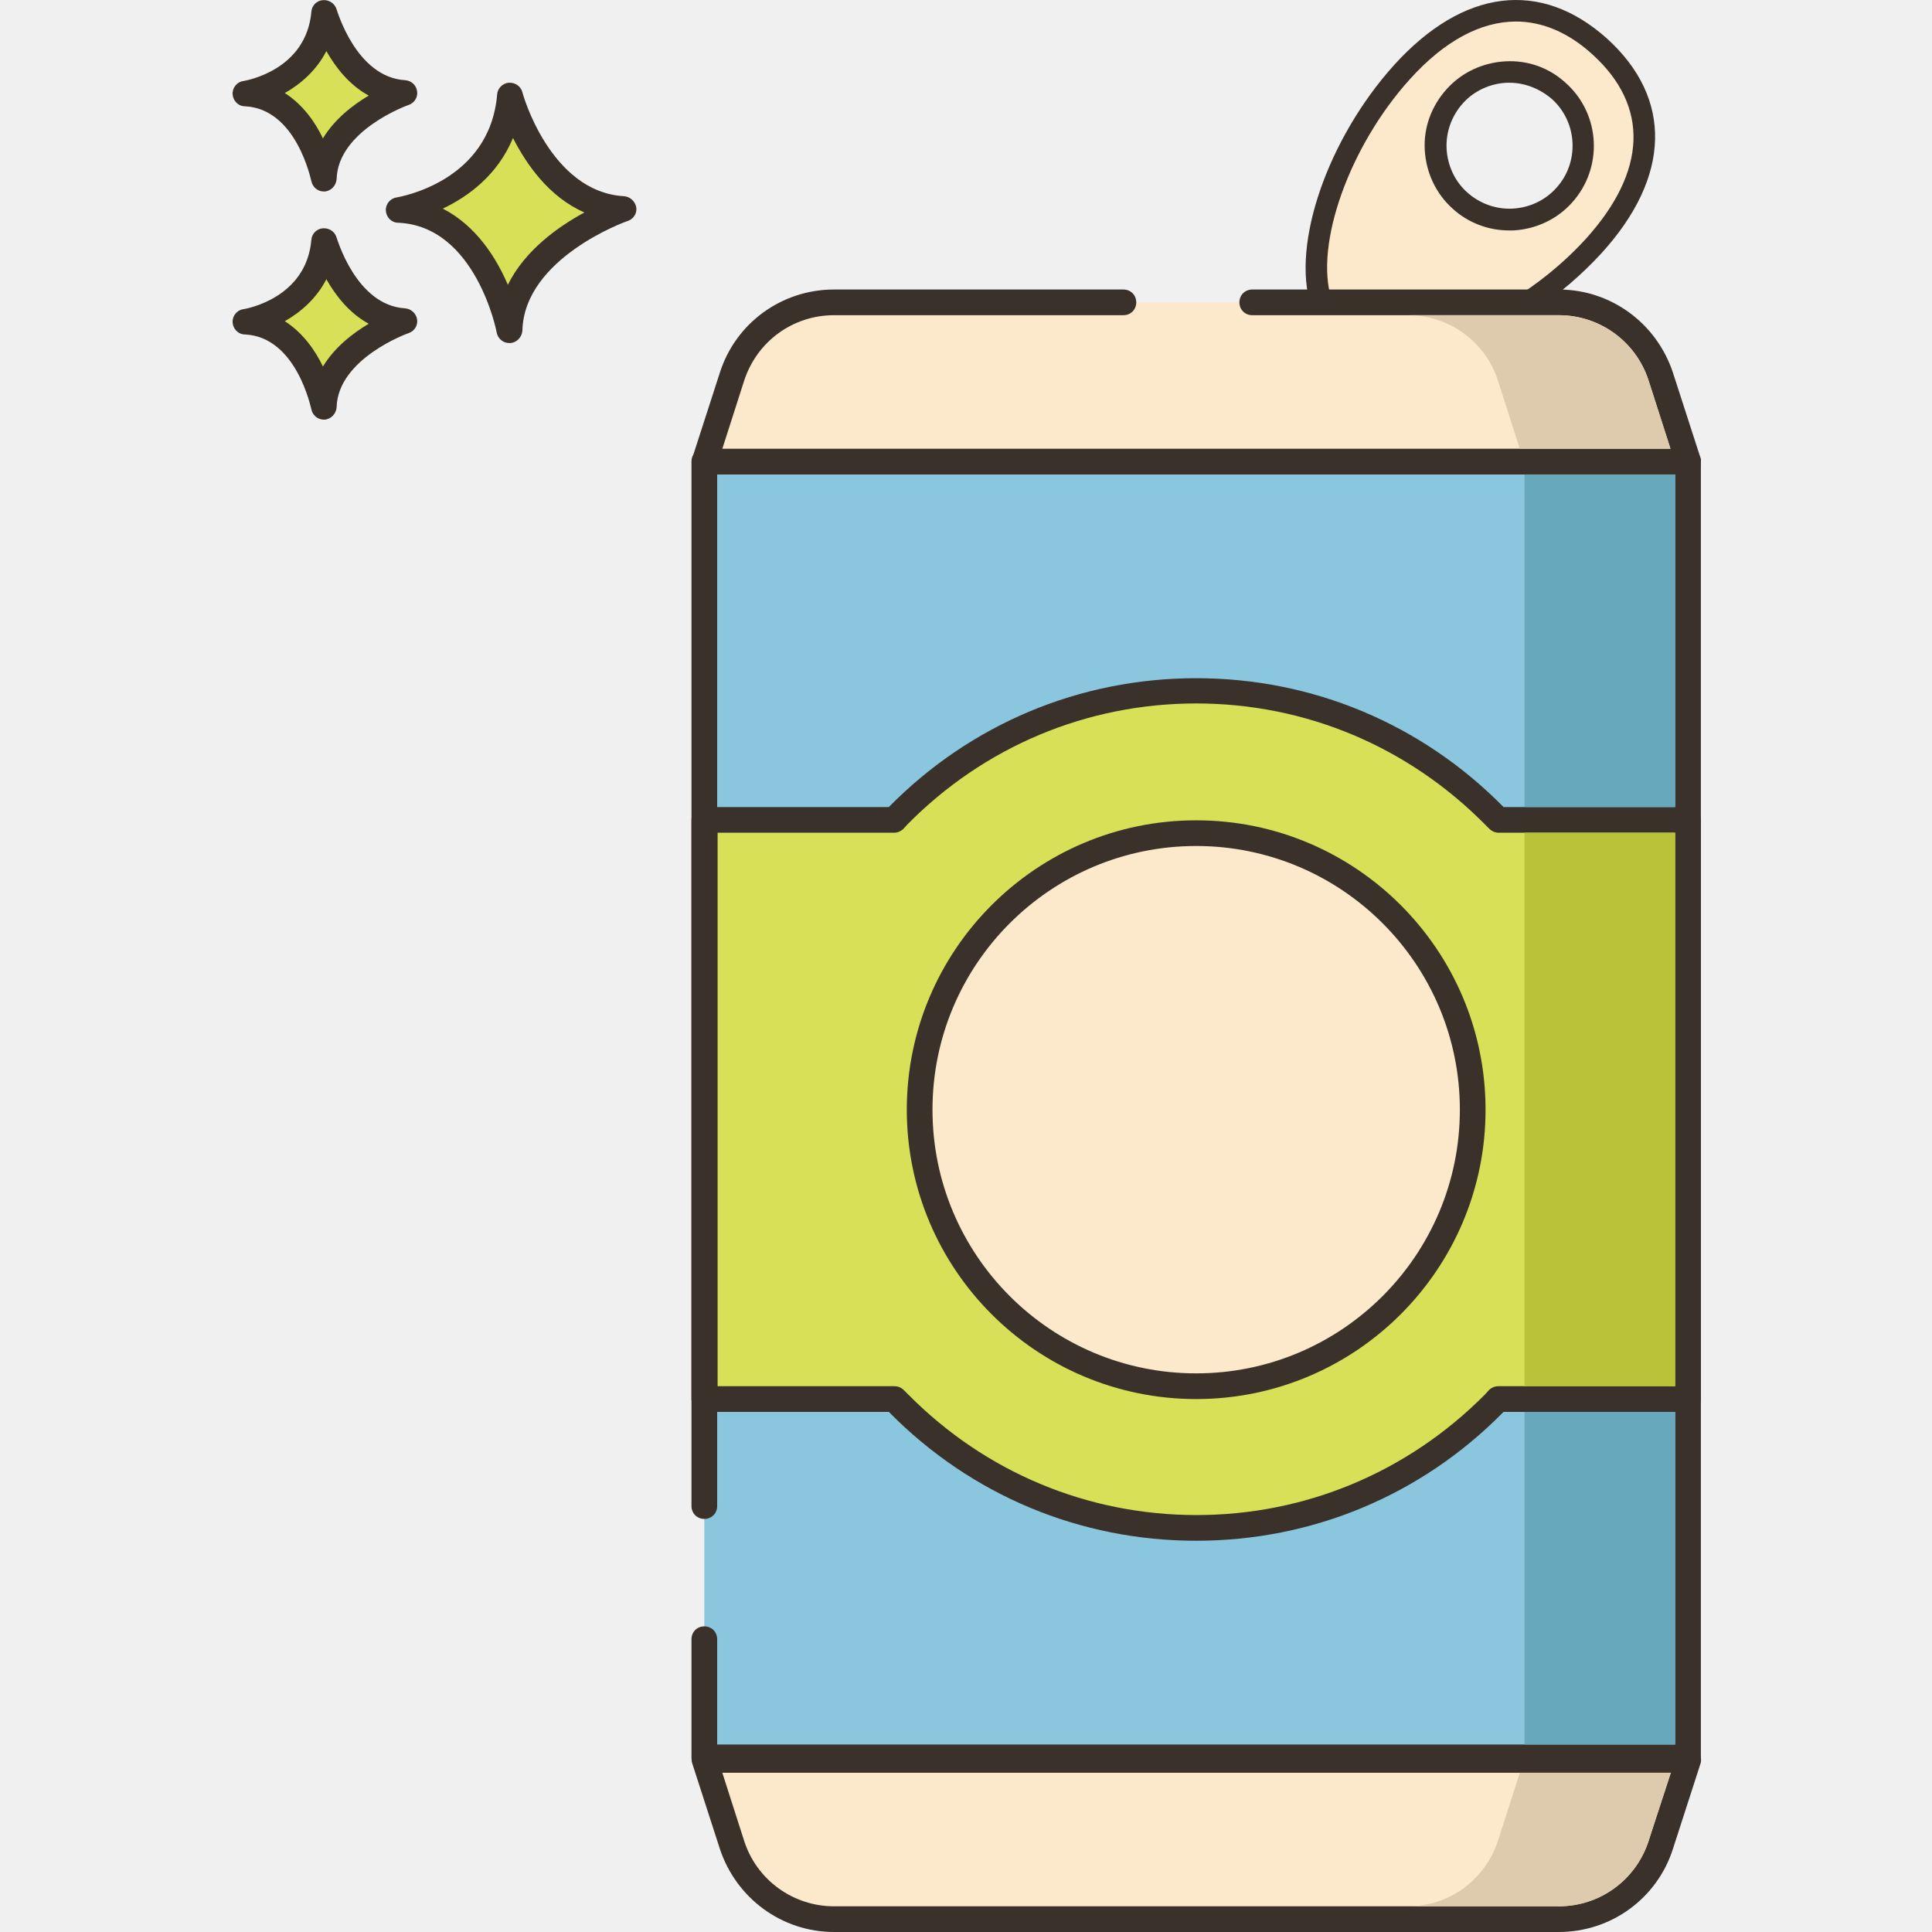
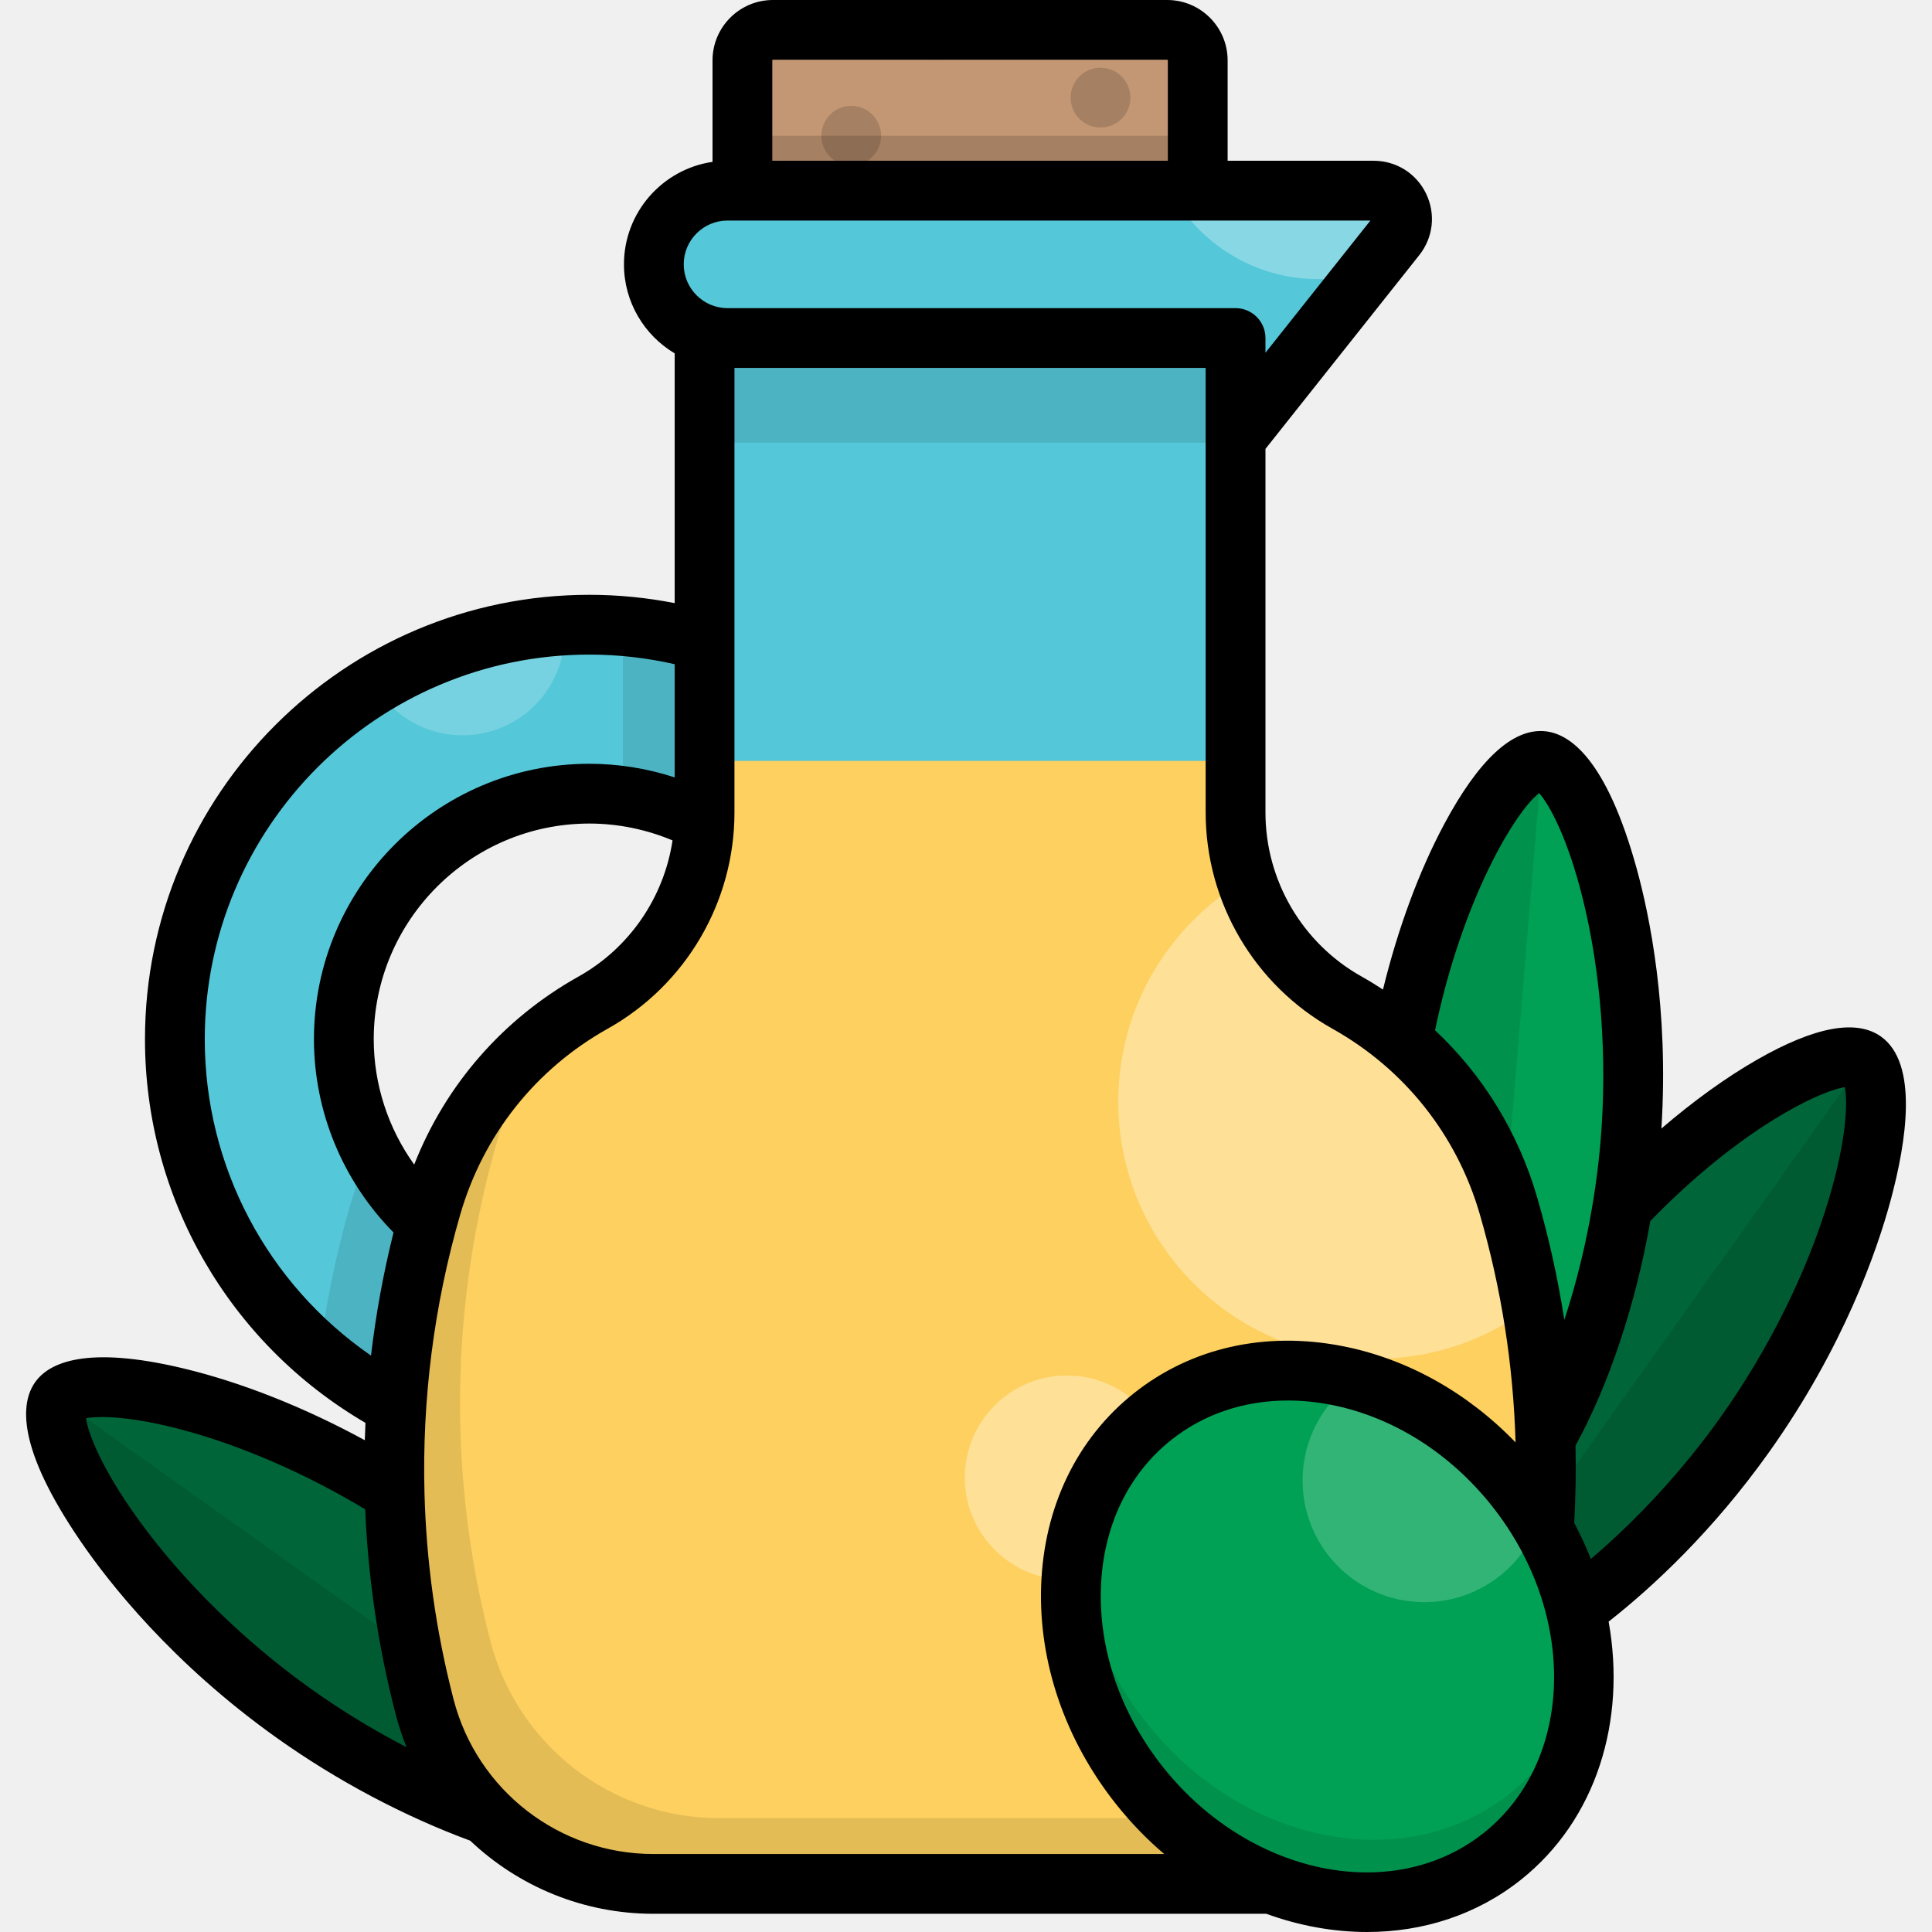
- <svg xmlns="http://www.w3.org/2000/svg" height="451pt" viewBox="-54 0 451 451.333" width="451pt">
-   <path d="m64.973 22.332c-1.898 23.102-26 26.801-26 26.801 20.699 1 25.898 28.102 25.898 28.102.402-19.402 26.602-28.402 26.602-28.402-19.699-1.199-26.5-26.5-26.5-26.5zm0 0" fill="#d7e057" />
-   <path d="m91.574 45.832c-17.203-1-23.703-24-23.703-24.301-.398-1.398-1.699-2.297-3.199-2.199-1.398.102-2.598 1.301-2.699 2.699-1.699 20.402-22.602 23.902-23.5 24.102-1.5.199-2.602 1.602-2.5 3.102.102 1.5 1.301 2.797 2.898 2.797 18.102.801 23 25.402 23 25.703.301 1.398 1.5 2.398 2.902 2.398h.301c1.5-.102 2.699-1.398 2.797-2.898.402-17 24.402-25.602 24.602-25.602 1.398-.5 2.199-1.801 2-3.199-.301-1.5-1.5-2.5-2.898-2.602zm-27.102 20.699c-2.699-6.297-7.398-13.797-15.199-17.797 5.898-2.801 12.801-7.801 16.398-16.5 3.102 6.098 8.402 13.797 16.699 17.398-6.098 3.301-13.898 8.801-17.898 16.898zm0 0" fill="#3a312a" />
-   <path d="m21.574 56.234c-1.402 16.398-18.402 18.898-18.402 18.898 14.602.699 18.301 19.898 18.301 19.898.301-13.699 18.801-20.098 18.801-20.098-13.902-.699-18.699-18.699-18.699-18.699zm0 0" fill="#d7e057" />
-   <path d="m40.473 72.031c-11.5-.699-15.898-16.398-16-16.5-.398-1.398-1.699-2.297-3.199-2.199-1.5.102-2.602 1.301-2.699 2.699-1.203 13.703-15.301 16.102-15.902 16.203-1.5.199-2.598 1.598-2.5 3.098.102 1.5 1.301 2.801 2.902 2.801 12.098.602 15.398 17.301 15.5 17.5.297 1.398 1.5 2.398 2.898 2.398h.199c1.5-.098 2.699-1.398 2.801-2.898.301-11.398 16.699-17.301 16.801-17.301 1.398-.5 2.199-1.801 2-3.199-.199-1.398-1.402-2.5-2.801-2.602zm-19.199 13.602c-1.801-3.801-4.699-7.898-8.902-10.602 3.703-2.098 7.402-5.297 9.703-9.797 2.098 3.699 5.297 7.898 9.898 10.398-3.699 2.199-8 5.5-10.699 10zm0 0" fill="#3a312a" />
-   <path d="m21.574 2.934c-1.402 16.398-18.402 18.898-18.402 18.898 14.602.699 18.301 19.902 18.301 19.902.301-13.703 18.801-20.102 18.801-20.102-13.902-.801-18.699-18.699-18.699-18.699zm0 0" fill="#d7e057" />
-   <path d="m40.473 18.734c-11.5-.703-15.898-16.402-16-16.5-.398-1.402-1.699-2.301-3.199-2.203-1.5.102-2.602 1.301-2.699 2.703-1.203 13.699-15.301 16.098-15.902 16.199-1.5.199-2.598 1.598-2.5 3.098.102 1.5 1.301 2.801 2.902 2.801 12.098.602 15.398 17.301 15.5 17.5.297 1.402 1.5 2.402 2.898 2.402h.199c1.5-.102 2.699-1.402 2.801-2.902.301-11.398 16.699-17.301 16.801-17.301 1.398-.5 2.199-1.797 2-3.199-.199-1.5-1.402-2.5-2.801-2.598zm-19.199 13.598c-1.801-3.801-4.699-7.898-8.902-10.598 3.703-2.102 7.402-5.301 9.703-9.801 2.098 3.699 5.297 7.898 9.898 10.398-3.699 2.199-8 5.5-10.699 10zm0 0" fill="#3a312a" />
-   <path d="m319.473 10.832c-12.398-11.199-29.199-12.801-46.199 6-14.199 15.602-23.301 39.602-18.902 53.699.902 2.902 2.402 5.301 4.402 7.203 9.098 8.297 27.801 3.5 43.801-7.203 5.598-3.797 10.898-8.199 15.398-13.098 17.199-18.801 13.898-35.301 1.5-46.602zm-8.301 34.902c-6.398 7.098-17.301 7.598-24.398 1.199-7.102-6.402-7.602-17.301-1.199-24.402 6.398-7.098 17.297-7.598 24.398-1.199 7.102 6.402 7.602 17.301 1.199 24.402zm0 0" fill="#fce8cb" />
-   <path d="m271.371 84.531c-5.5 0-10.5-1.398-14.199-4.797-2.301-2.102-4.098-4.902-5.098-8.301-4.602-14.5 4-39.102 19.398-56.199 16.199-17.902 34.301-20.102 49.801-6.203 15.398 14 14.898 32.301-1.301 50.102-4.5 4.898-9.898 9.602-15.801 13.5-10.301 6.898-22.5 11.898-32.801 11.898zm28.602-79.5c-8.199 0-16.699 4.5-24.801 13.5-14.098 15.602-22.301 38.602-18.301 51.301.801 2.5 2.102 4.602 3.703 6.102 7.398 6.699 24.199 3.699 40.797-7.402 5.602-3.699 10.703-8.098 14.902-12.699 14.301-15.801 14.898-31 1.598-43.098-5.699-5.203-11.797-7.703-17.898-7.703zm-1.602 48.801c-4.898 0-9.598-1.801-13.199-5.098-3.898-3.5-6.199-8.402-6.5-13.703-.301-5.297 1.602-10.297 5.102-14.199 3.5-3.898 8.398-6.199 13.699-6.5 5.301-.301 10.301 1.5 14.199 5.102 8.102 7.301 8.699 19.801 1.402 27.898-3.5 3.902-8.402 6.199-13.703 6.5-.297 0-.598 0-1 0zm.102-34.5c-.199 0-.5 0-.699 0-3.902.199-7.602 1.902-10.199 4.801-2.602 2.898-4 6.699-3.801 10.602.199 3.898 1.898 7.598 4.801 10.199 2.898 2.598 6.699 4 10.598 3.801 3.902-.203 7.602-1.902 10.199-4.801 5.5-6 5-15.402-1-20.801-2.797-2.398-6.297-3.801-9.898-3.801zm0 0" fill="#3a312a" />
-   <path d="m110.371 107.832h229.801v302.699h-229.801zm0 0" fill="#8ac6dd" />
-   <path d="m340.172 104.832h-229.801c-1.699 0-3 1.301-3 3v244c0 1.699 1.301 3 3 3 1.703 0 3-1.301 3-3v-241h223.801v296.699h-223.801v-24.598c0-1.699-1.297-3-3-3-1.699 0-3 1.301-3 3v27.598c0 1.703 1.301 3 3 3h229.801c1.699 0 3-1.297 3-3v-302.699c0-1.699-1.301-3-3-3zm0 0" fill="#3a312a" />
-   <path d="m333.871 88.031c-3.297-10.398-13-17.398-23.898-17.398h-169.301c-10.898 0-20.5 7-23.898 17.398l-6.402 19.801h229.801zm0 0" fill="#fce8cb" />
-   <path d="m343.074 106.934-6.402-19.801c-3.801-11.602-14.5-19.5-26.699-19.5h-71.602c-1.699 0-3 1.301-3 3 0 1.699 1.301 3 3 3h71.602c9.602 0 18.102 6.199 21 15.301l5.102 15.898h-221.5l5.098-15.898c3-9.199 11.402-15.301 21-15.301h67.602c1.699 0 3-1.301 3-3 0-1.699-1.301-3-3-3h-67.602c-12.199 0-23 7.801-26.699 19.5l-6.398 19.801c-.301.898-.102 1.898.398 2.699.5.801 1.5 1.199 2.398 1.199h229.801c1 0 1.902-.5 2.402-1.199.5-.699.797-1.801.5-2.699zm0 0" fill="#3a312a" />
-   <path d="m110.371 411.133 6.402 19.801c3.301 10.398 13 17.398 23.898 17.398h169.301c10.898 0 20.5-7 23.898-17.398l6.402-19.801zm0 0" fill="#fce8cb" />
-   <path d="m342.672 409.332c-.598-.801-1.5-1.199-2.398-1.199h-229.902c-1 0-1.898.5-2.398 1.199-.602.801-.699 1.801-.398 2.699l6.398 19.801c3.801 11.602 14.5 19.5 26.699 19.5h169.301c12.199 0 23-7.801 26.699-19.5l6.402-19.801c.297-.898.098-1.898-.402-2.699zm-11.699 20.699c-3 9.203-11.398 15.301-21 15.301h-169.301c-9.598 0-18.098-6.199-21-15.301l-5.098-15.898h221.598zm0 0" fill="#3a312a" />
-   <path d="m295.871 191.531c-.297-.297-.5-.598-.797-.797-17.703-18.102-42.402-29.301-69.801-29.301-27.402 0-52 11.199-69.801 29.301-.301.297-.5.5-.801.797h-44.301v135.301h44.301c.402.402.699.801 1.102 1.102 17.699 17.898 42.301 29 69.5 29 27.199 0 51.699-11.102 69.5-29 .398-.402.699-.699 1.098-1.102h44.301v-135.301zm0 0" fill="#d7e057" />
-   <path d="m340.172 188.531h-43.098c-19.102-19.398-44.602-30.098-71.801-30.098-27.199 0-52.699 10.699-71.801 30.098h-43.102c-1.699 0-3 1.301-3 3v135.301c0 1.699 1.301 3 3 3h43.102c.102.102.199.199.199.199 19.102 19.301 44.5 29.902 71.602 29.902 27.098 0 52.5-10.602 71.5-29.801.098-.102.199-.199.301-.301h43.098c1.699 0 3-1.301 3-3v-135.301c0-1.598-1.301-3-3-3zm-3 135.301h-41.301c-.797 0-1.598.301-2.199.902-.301.297-.598.699-1 1.098-18 18.102-41.898 28.102-67.301 28.102-25.5 0-49.398-10-67.398-28.199-.301-.301-.699-.703-1-1-.602-.602-1.398-.902-2.199-.902h-41.301v-129.301h41.301c.801 0 1.598-.398 2.199-1 .199-.297.5-.5.699-.797 18-18.301 42-28.402 67.602-28.402 25.598 0 49.598 10.102 67.699 28.5.199.199.398.402.699.699.602.602 1.402 1 2.199 1h41.301zm0 0" fill="#3a312a" />
-   <path d="m289.148 248.879c-5.715-35.215-38.898-59.133-74.113-53.418-35.219 5.715-59.133 38.898-53.418 74.117 5.715 35.215 38.898 59.133 74.113 53.418 35.219-5.715 59.137-38.898 53.418-74.117zm0 0" fill="#fce8cb" />
-   <path d="m225.273 191.633c-37.301 0-67.602 30.301-67.602 67.602 0 37.297 30.301 67.598 67.602 67.598 37.301 0 67.598-30.301 67.598-67.598 0-37.301-30.297-67.602-67.598-67.602zm0 129.199c-34 0-61.602-27.598-61.602-61.598s27.602-61.602 61.602-61.602 61.598 27.602 61.598 61.602-27.598 61.598-61.598 61.598zm0 0" fill="#3a312a" />
-   <path d="m301.973 329.832h35.199v77.699h-35.199zm0 0" fill="#68a8bc" />
-   <path d="m301.973 110.832h35.199v77.699h-35.199zm0 0" fill="#68a8bc" />
-   <path d="m330.973 88.934c-3-9.199-11.398-15.301-21-15.301h-35.199c9.598 0 18.098 6.199 21 15.301l5.098 15.898h35.203zm0 0" fill="#decaad" />
-   <path d="m300.871 414.133-5.098 15.898c-3 9.102-11.402 15.301-21 15.301h35.199c9.602 0 18.102-6.199 21-15.301l5.102-15.898zm0 0" fill="#decaad" />
-   <path d="m301.973 194.531h35.199v129.301h-35.199zm0 0" fill="#b9c239" />
+ <svg xmlns="http://www.w3.org/2000/svg" version="1.1" id="Layer_1" x="0px" y="0px" viewBox="0 0 511.999 511.999" style="enable-background:new 0 0 511.999 511.999;" xml:space="preserve">
+   <path style="fill:#006539;" d="M114.847,402.341c44.53,31.692,68.45,74.496,62.198,83.279c-6.251,8.784-54.529,0.206-99.06-31.485  c-44.531-31.692-68.45-74.496-62.198-83.279C22.039,362.073,70.317,370.651,114.847,402.341z" />
+   <path style="opacity:0.1;enable-background:new    ;" d="M177.046,485.622c-6.251,8.784-54.529,0.206-99.06-31.485  c-44.531-31.692-68.45-74.496-62.198-83.279L177.046,485.622z" />
+   <path style="fill:#006539;" d="M410.599,343.344c31.692-44.53,74.496-68.45,83.279-62.198c8.784,6.251,0.206,54.53-31.485,99.06  c-31.692,44.531-74.496,68.449-83.279,62.198C370.33,436.152,378.907,387.875,410.599,343.344z" />
+   <path style="opacity:0.1;enable-background:new    ;" d="M493.878,281.145c8.784,6.251,0.206,54.53-31.485,99.06  c-31.692,44.531-74.496,68.45-83.279,62.198L493.878,281.145z" />
+   <path style="fill:#00A155;" d="M432.069,302.927c-4.542,54.467-29.157,96.876-39.901,95.979  c-10.744-0.896-27.993-46.796-23.451-101.263c4.542-54.467,29.157-96.876,39.901-95.979  C419.362,202.559,436.612,248.459,432.069,302.927z" />
+   <path style="opacity:0.1;enable-background:new    ;" d="M392.168,398.906c-10.744-0.896-27.993-46.796-23.451-101.263  c4.542-54.467,29.157-96.876,39.901-95.979L392.168,398.906z" />
+   <path id="SVGCleanerId_0" style="fill:#54C7D8;" d="M156.189,385.243c-60.569,0-109.846-49.277-109.846-109.846  S95.62,165.551,156.189,165.551s109.846,49.277,109.846,109.846S216.757,385.243,156.189,385.243z M156.189,210.33  c-35.878,0-65.067,29.189-65.067,65.067s29.189,65.067,65.067,65.067s65.067-29.189,65.067-65.067S192.067,210.33,156.189,210.33z" />
+   <g>
+     <path id="SVGCleanerId_0_1_" style="fill:#54C7D8;" d="M156.189,385.243c-60.569,0-109.846-49.277-109.846-109.846   S95.62,165.551,156.189,165.551s109.846,49.277,109.846,109.846S216.757,385.243,156.189,385.243z M156.189,210.33   c-35.878,0-65.067,29.189-65.067,65.067s29.189,65.067,65.067,65.067s65.067-29.189,65.067-65.067S192.067,210.33,156.189,210.33z" />
+   </g>
+   <path style="opacity:0.2;fill:#FFFFFF;enable-background:new    ;" d="M149.573,165.756c-18.344,1.095-35.492,6.705-50.336,15.742  c4.706,7.997,13.396,13.366,23.345,13.366c14.953,0,27.075-12.122,27.075-27.074C149.658,167.105,149.624,166.428,149.573,165.756z" />
+   <path style="opacity:0.1;enable-background:new    ;" d="M165.078,165.911v45.041c31.685,4.35,56.178,31.583,56.178,64.445  c0,35.878-29.189,65.067-65.067,65.067c-25.17,0-47.032-14.375-57.848-35.337c-2.255,4.628-4.149,9.455-5.602,14.466l0,0  c-3.728,12.864-6.397,25.957-8.019,39.151c19.225,16.509,44.201,26.5,71.47,26.5c60.569,0,109.846-49.277,109.846-109.846  C266.034,217.82,221.506,170.453,165.078,165.911z" />
+   <path style="fill:#C39774;" d="M317.412,73.97H196.745V16.007c0-4.466,3.62-8.087,8.087-8.087h104.492  c4.466,0,8.087,3.62,8.087,8.087V73.97H317.412z" />
+   <circle style="opacity:0.15;enable-background:new    ;" cx="225.584" cy="35.971" r="7.921" />
+   <path style="opacity:0.15;enable-background:new    ;" d="M240.123,7.921c0,4.374,3.546,7.921,7.921,7.921  c4.374,0,7.921-3.546,7.921-7.921H240.123z" />
+   <circle style="opacity:0.15;enable-background:new    ;" cx="291.644" cy="25.875" r="7.921" />
+   <rect x="196.742" y="35.971" style="opacity:0.15;enable-background:new    ;" width="120.671" height="37.999" />
+   <path style="fill:#54C7D8;" d="M327.436,215.317V70.054H186.722v145.264c0,20.905-11.297,40.176-29.537,50.388l0,0  c-20.793,11.641-36.169,30.998-42.802,53.886l0,0c-12.55,43.299-13.183,89.182-1.834,132.811l0,0  c7.177,27.59,32.086,46.848,60.594,46.848h167.875c28.509,0,53.417-19.258,60.594-46.848l0,0  c11.349-43.629,10.715-89.511-1.834-132.811l0,0c-6.633-22.888-22.009-42.244-42.802-53.886l0,0  C338.734,255.494,327.436,236.222,327.436,215.317z" />
+   <rect x="186.72" y="70.052" style="opacity:0.1;enable-background:new    ;" width="140.716" height="47.266" />
+   <path style="fill:#54C7D8;" d="M364.038,50.524H192.804c-10.786,0-19.53,8.744-19.53,19.53l0,0c0,10.785,8.744,19.53,19.53,19.53  h134.633V116.2l42.478-53.51C373.816,57.774,370.315,50.524,364.038,50.524z" />
+   <path style="fill:#FDD05F;" d="M399.776,319.592L399.776,319.592c-6.633-22.888-22.009-42.245-42.802-53.886l0,0  c-18.24-10.212-29.537-29.483-29.537-50.388V201.65H186.722v13.668c0,20.905-11.297,40.176-29.537,50.388l0,0  c-20.793,11.64-36.169,30.998-42.802,53.886l0,0c-12.55,43.299-13.183,89.182-1.834,132.811l0,0  c7.177,27.59,32.086,46.848,60.594,46.848h167.875c28.509,0,53.417-19.258,60.594-46.848l0,0  C412.959,408.774,412.325,362.89,399.776,319.592z" />
+   <path style="opacity:0.1;enable-background:new    ;" d="M358.448,481.819H190.574c-28.509,0-53.417-19.258-60.594-46.848l0,0  c-11.349-43.629-10.715-89.511,1.834-132.811l0,0c3.122-10.772,8.183-20.761,14.832-29.533  c-15.431,11.719-26.808,28.143-32.264,46.966l0,0c-12.55,43.299-13.183,89.182-1.834,132.811l0,0  c7.177,27.59,32.086,46.848,60.594,46.848h167.875c21.405,0,40.781-10.858,52.144-27.947  C383.137,477.986,371.153,481.819,358.448,481.819z" />
+   <g>
+     <path style="opacity:0.3;fill:#FFFFFF;enable-background:new    ;" d="M364.038,50.524h-53.923   c7.516,13.958,22.261,23.446,39.224,23.446c4.597,0,9.031-0.698,13.202-1.991l7.373-9.287   C373.816,57.774,370.315,50.524,364.038,50.524z" />
+     <circle style="opacity:0.35;fill:#FFFFFF;enable-background:new    ;" cx="282.751" cy="391.584" r="27.074" />
+     <path style="opacity:0.35;fill:#FFFFFF;enable-background:new    ;" d="M399.776,319.592L399.776,319.592   c-6.633-22.888-22.009-42.245-42.802-53.886l0,0c-12.909-7.227-22.334-18.994-26.744-32.663   c-20.254,11.814-33.876,33.757-33.876,58.896c0,37.639,30.512,68.151,68.151,68.151c15.575,0,29.922-5.236,41.399-14.029   C404.343,337.158,402.306,328.322,399.776,319.592z" />
+   </g>
+   <ellipse transform="matrix(-0.6221 -0.7829 0.7829 -0.6221 231.0758 978.8578)" style="fill:#00A155;" cx="351.763" cy="433.664" rx="74.453" ry="63.576" />
+   <path style="opacity:0.1;enable-background:new    ;" d="M399.994,475.405c-27.489,21.841-70.509,13.451-96.089-18.743  c-12.065-15.184-18.088-32.949-18.207-49.778c-5.154,21.12,0.176,46.041,16.311,66.347c25.579,32.193,68.6,40.584,96.089,18.743  c14.524-11.54,21.799-29.211,21.665-48.06C416.746,456.278,410.144,467.34,399.994,475.405z" />
+   <path style="opacity:0.2;fill:#FFFFFF;enable-background:new    ;" d="M359.289,365.703c-0.643,0.439-1.279,0.896-1.898,1.388  c-13.944,11.079-16.265,31.364-5.187,45.308s31.364,16.266,45.307,5.187c4.907-3.898,8.368-8.939,10.318-14.44  c-1.872-3.081-3.958-6.093-6.274-9.008C390.01,379.606,374.908,369.943,359.289,365.703z" />
+   <path d="M498.471,274.693c-6.535-4.653-17.558-2.599-32.762,6.097c-8.248,4.719-16.924,10.982-25.421,18.285  c2.015-31.853-3.183-56.71-6.577-68.981c-8.022-29.007-17.715-35.764-24.433-36.325c-8.483-0.702-17.427,7.587-26.559,24.655  c-6.66,12.449-12.273,27.683-16.219,43.817c-1.845-1.199-3.719-2.363-5.655-3.447c-15.72-8.802-25.486-25.461-25.486-43.477v-96.356  l40.76-51.346c3.712-4.676,4.405-10.92,1.808-16.297c-2.596-5.376-7.919-8.715-13.888-8.715h-38.705V16.007  C325.333,7.18,318.152,0,309.325,0H204.832c-8.827,0-16.007,7.18-16.007,16.007v26.887c-13.256,1.934-23.471,13.373-23.471,27.158  c0,10.024,5.403,18.805,13.446,23.597v66.183c-7.428-1.451-14.996-2.202-22.612-2.202c-64.937,0-117.767,52.83-117.767,117.767  c0,42.043,22.265,80.535,58.432,101.679c-0.073,1.532-0.13,3.065-0.175,4.597c-15.92-8.681-32.583-15.311-48.015-19.016  c-25.951-6.231-35.71-1.476-39.328,3.607c-3.91,5.493-5.006,17.257,11.969,42.109c7.517,11.006,24.281,32.425,52.09,52.216  c15.862,11.288,33.537,20.67,51.22,27.212c12.779,12.114,29.974,19.371,48.527,19.371h162.438  c8.768,3.188,17.824,4.827,26.715,4.827c14.712,0,28.972-4.48,40.73-13.823c20.082-15.956,27.983-42.223,23.28-68.424  c11.775-9.277,27.598-23.957,42.541-44.954c19.793-27.81,28.614-53.538,32.111-66.4  C505.314,302.369,508.422,281.775,498.471,274.693z M204.666,16.007c0-0.092,0.074-0.166,0.166-0.166h104.492  c0.092,0,0.166,0.074,0.166,0.166v26.596H204.665V16.007H204.666z M192.804,58.445h170.367l-27.814,35.037v-3.9  c0-4.374-3.546-7.921-7.921-7.921H192.804c-6.401,0-11.608-5.208-11.608-11.609C181.196,63.653,186.403,58.445,192.804,58.445z   M54.264,275.397c0-56.202,45.723-101.925,101.925-101.925c7.637,0,15.216,0.864,22.612,2.546v30.003  c-7.281-2.375-14.931-3.613-22.612-3.613c-40.245,0-72.988,32.743-72.988,72.989c0,19.199,7.64,37.594,21.087,51.224  c-2.691,10.763-4.681,21.661-5.965,32.625C70.884,340.311,54.264,309.179,54.264,275.397z M82.579,447.683  c-17.832-12.691-34.169-28.717-46.004-45.125c-9.767-13.542-13.255-22.855-13.792-26.713c3.44-0.659,12.017-0.564,25.683,3.107  c15.64,4.202,32.653,11.617,48.317,21.025c0.006,0.153,0.019,0.306,0.025,0.459c0.092,2.127,0.204,4.254,0.349,6.38  c0.001,0.021,0.002,0.041,0.004,0.062c0.147,2.159,0.325,4.316,0.527,6.472c0.024,0.262,0.05,0.524,0.075,0.787  c0.413,4.289,0.934,8.57,1.562,12.84c0.036,0.245,0.071,0.49,0.108,0.736c0.314,2.091,0.652,4.179,1.017,6.265  c0.042,0.239,0.087,0.476,0.129,0.715c0.347,1.951,0.717,3.898,1.109,5.842c0.043,0.212,0.082,0.425,0.126,0.637  c0.409,1.997,0.845,3.989,1.301,5.979c0.096,0.42,0.195,0.841,0.294,1.261c0.469,1.999,0.954,3.996,1.472,5.986  c0.771,2.965,1.727,5.841,2.847,8.624C99.91,458.975,91.367,453.937,82.579,447.683z M99.043,275.397  c0-31.511,25.636-57.147,57.146-57.147c7.565,0,15.084,1.549,22.04,4.465c-2.271,15.084-11.374,28.498-24.914,36.079  c-20.043,11.221-35.247,28.708-43.548,49.832C102.865,298.999,99.043,287.398,99.043,275.397z M173.142,491.331  c-24.897,0-46.661-16.828-52.929-40.922c-0.533-2.049-1.032-4.108-1.51-6.172c-0.074-0.32-0.151-0.639-0.224-0.959  c-0.457-2.006-0.888-4.018-1.294-6.036c-0.061-0.307-0.121-0.614-0.183-0.921c-0.414-2.098-0.806-4.202-1.164-6.311  c-0.008-0.05-0.016-0.099-0.024-0.15c-0.375-2.219-0.72-4.442-1.034-6.671c-0.007-0.055-0.017-0.11-0.024-0.165  c-0.305-2.177-0.577-4.359-0.823-6.543c-0.023-0.207-0.046-0.415-0.07-0.622c-0.238-2.16-0.448-4.323-0.627-6.489  c-0.013-0.152-0.023-0.304-0.036-0.456c-0.357-4.409-0.592-8.83-0.708-13.253c-0.647-24.861,2.516-49.786,9.495-73.866  c6.093-21.022,19.966-38.488,39.063-49.18c20.719-11.599,33.588-33.555,33.588-57.299V97.503h124.873v117.814  c0,23.744,12.87,45.7,33.59,57.3c19.098,10.692,32.971,28.157,39.063,49.179c5.726,19.757,8.887,40.011,9.474,60.457  c-12.755-13.219-28.761-22.184-45.899-25.526c-20.463-3.99-40.066,0.436-55.204,12.464c-15.139,12.029-23.882,30.127-24.619,50.959  c-0.719,20.362,6.343,40.963,19.887,58.009c3.895,4.902,8.17,9.296,12.722,13.17H173.142V491.331z M393.17,485.774  c-8.887,7.061-19.695,10.438-30.95,10.436c-19.174-0.001-39.629-9.807-54.01-27.904c-11.199-14.095-17.043-30.998-16.457-47.595  c0.57-16.126,7.19-30.017,18.641-39.116c8.655-6.876,19.352-10.446,30.897-10.446c3.731,0,7.551,0.373,11.419,1.127  c16.3,3.179,31.444,12.692,42.644,26.787C418.175,427.786,417.195,466.683,393.17,485.774z M407.384,317.387  c-4.986-17.201-14.344-32.401-27.086-44.364c7.283-34.969,21.401-58.132,27.582-62.832c2.593,2.864,7.476,11.545,11.531,27.813  c4.892,19.63,6.585,42.452,4.765,64.264c-1.354,16.242-4.75,32.708-9.616,47.519C412.869,338.879,410.478,328.064,407.384,317.387z   M484.622,317.907c-5.805,19.38-15.992,39.872-28.683,57.705c-9.841,13.828-21.797,26.86-34.355,37.535  c-1.268-3.23-2.73-6.423-4.401-9.561c0.378-6.837,0.497-13.666,0.337-20.475c8.978-16.402,15.976-37.59,19.827-59.521  c23.508-24.244,44.774-34.539,51.551-35.461C489.66,291.938,489.422,301.886,484.622,317.907z" />
+   <g>
+ </g>
+   <g>
+ </g>
+   <g>
+ </g>
+   <g>
+ </g>
+   <g>
+ </g>
+   <g>
+ </g>
+   <g>
+ </g>
+   <g>
+ </g>
+   <g>
+ </g>
+   <g>
+ </g>
+   <g>
+ </g>
+   <g>
+ </g>
+   <g>
+ </g>
+   <g>
+ </g>
+   <g>
+ </g>
</svg>
